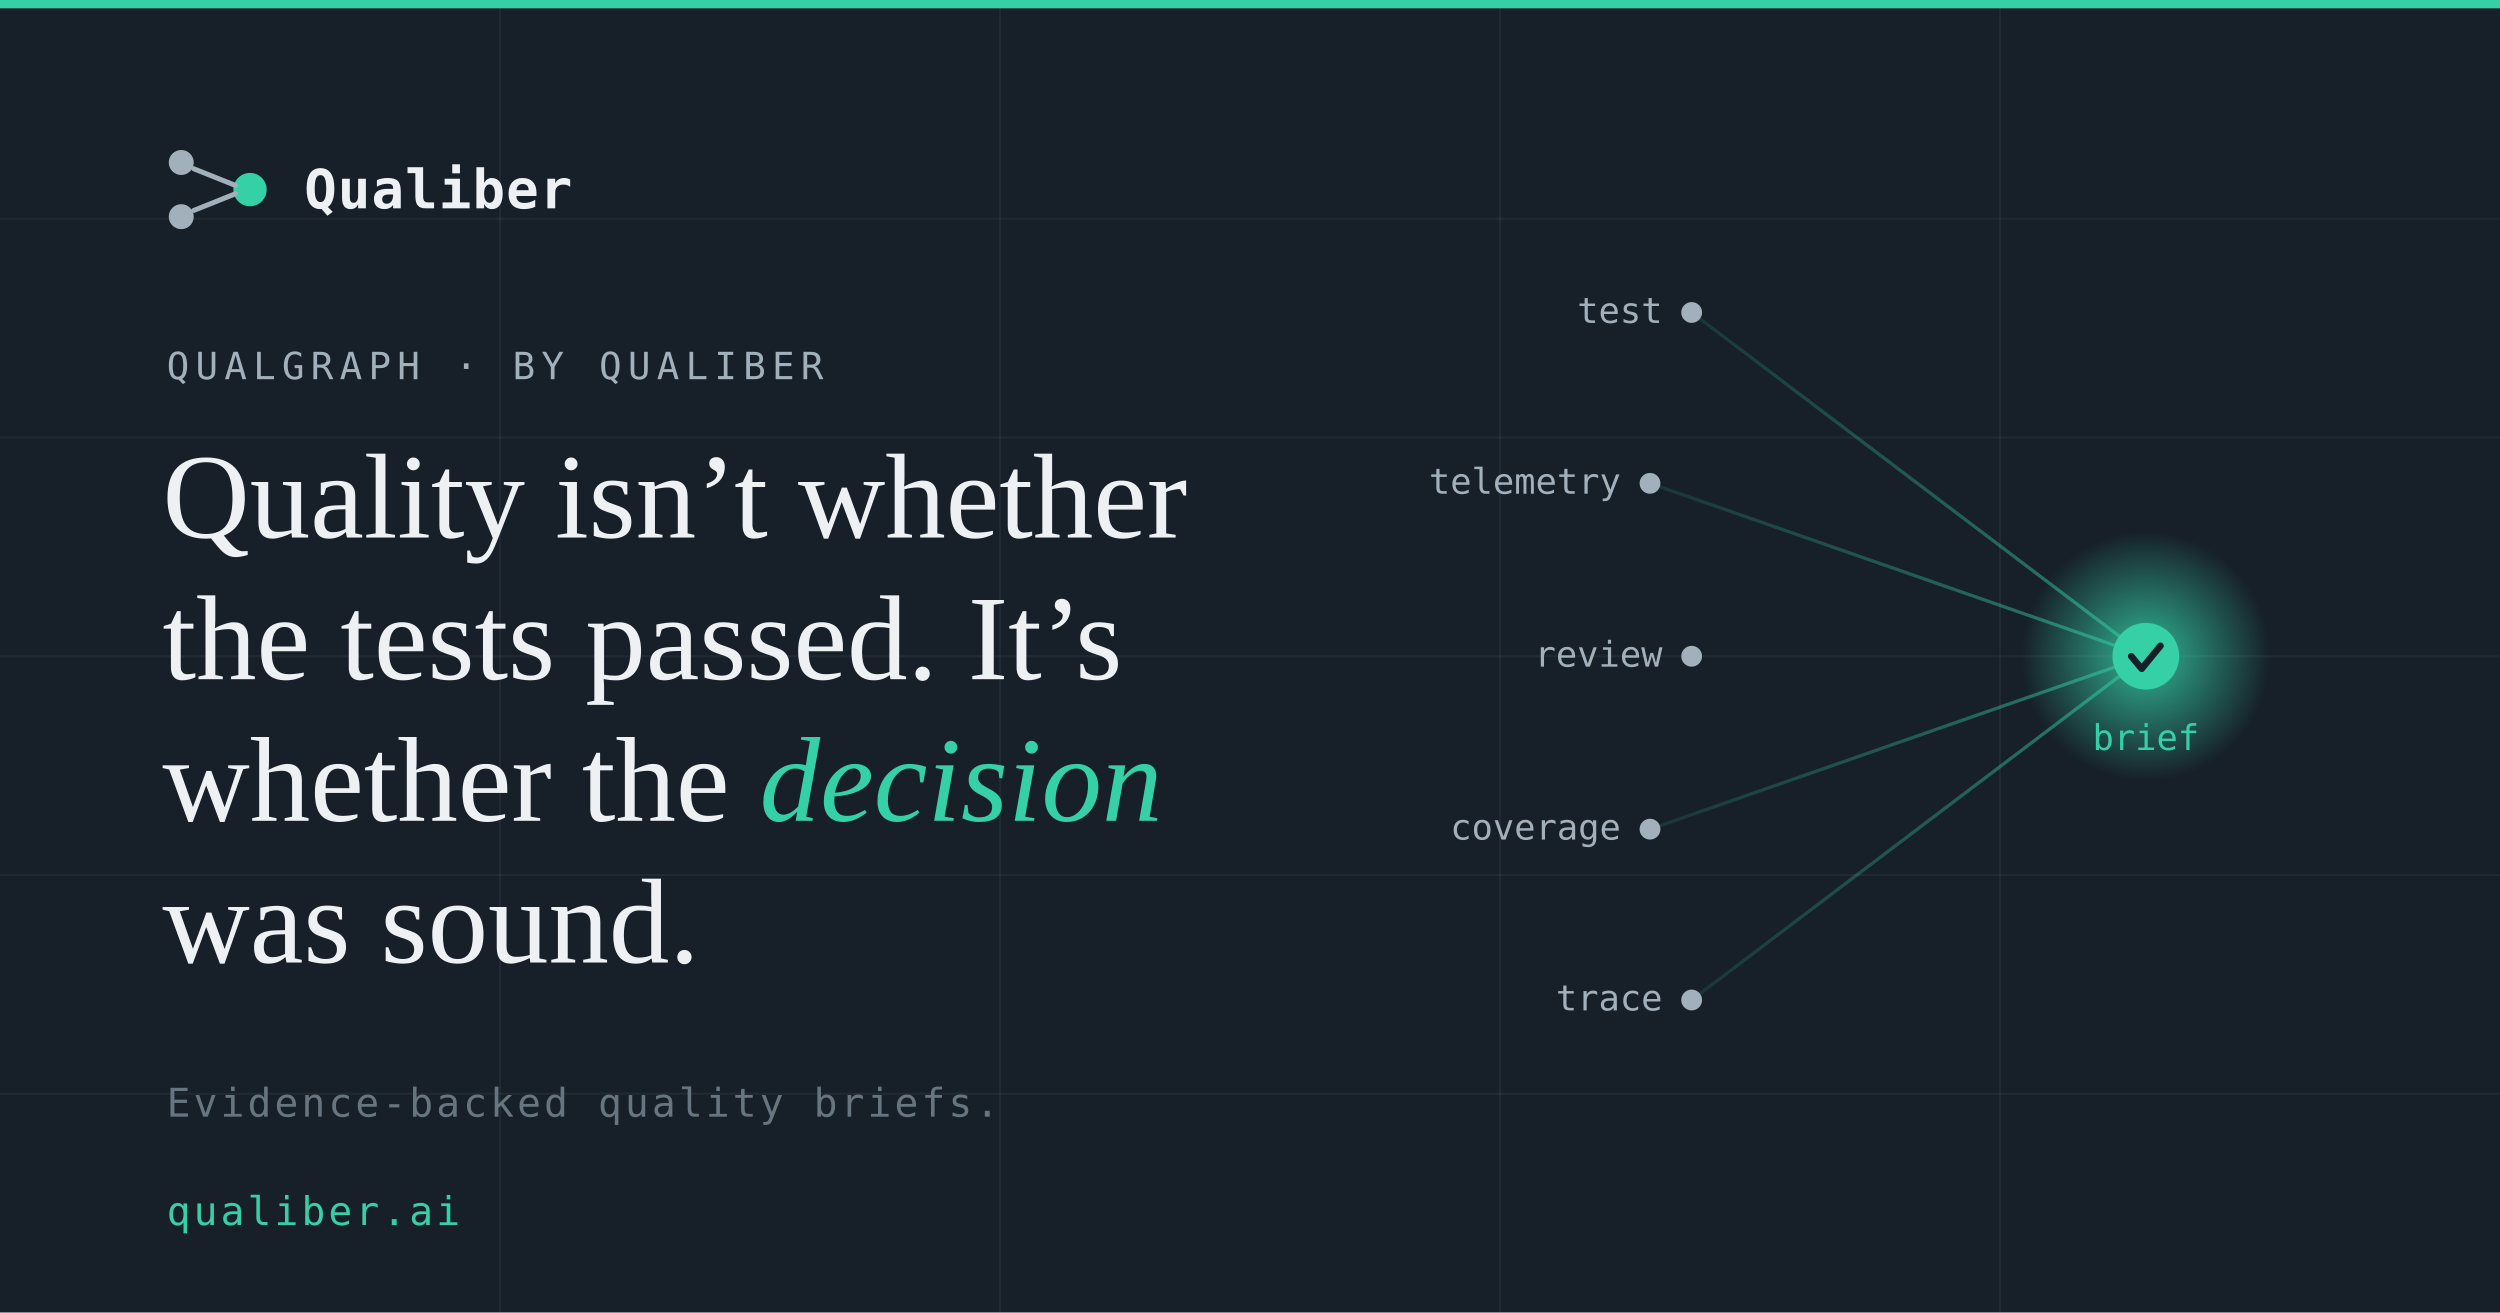
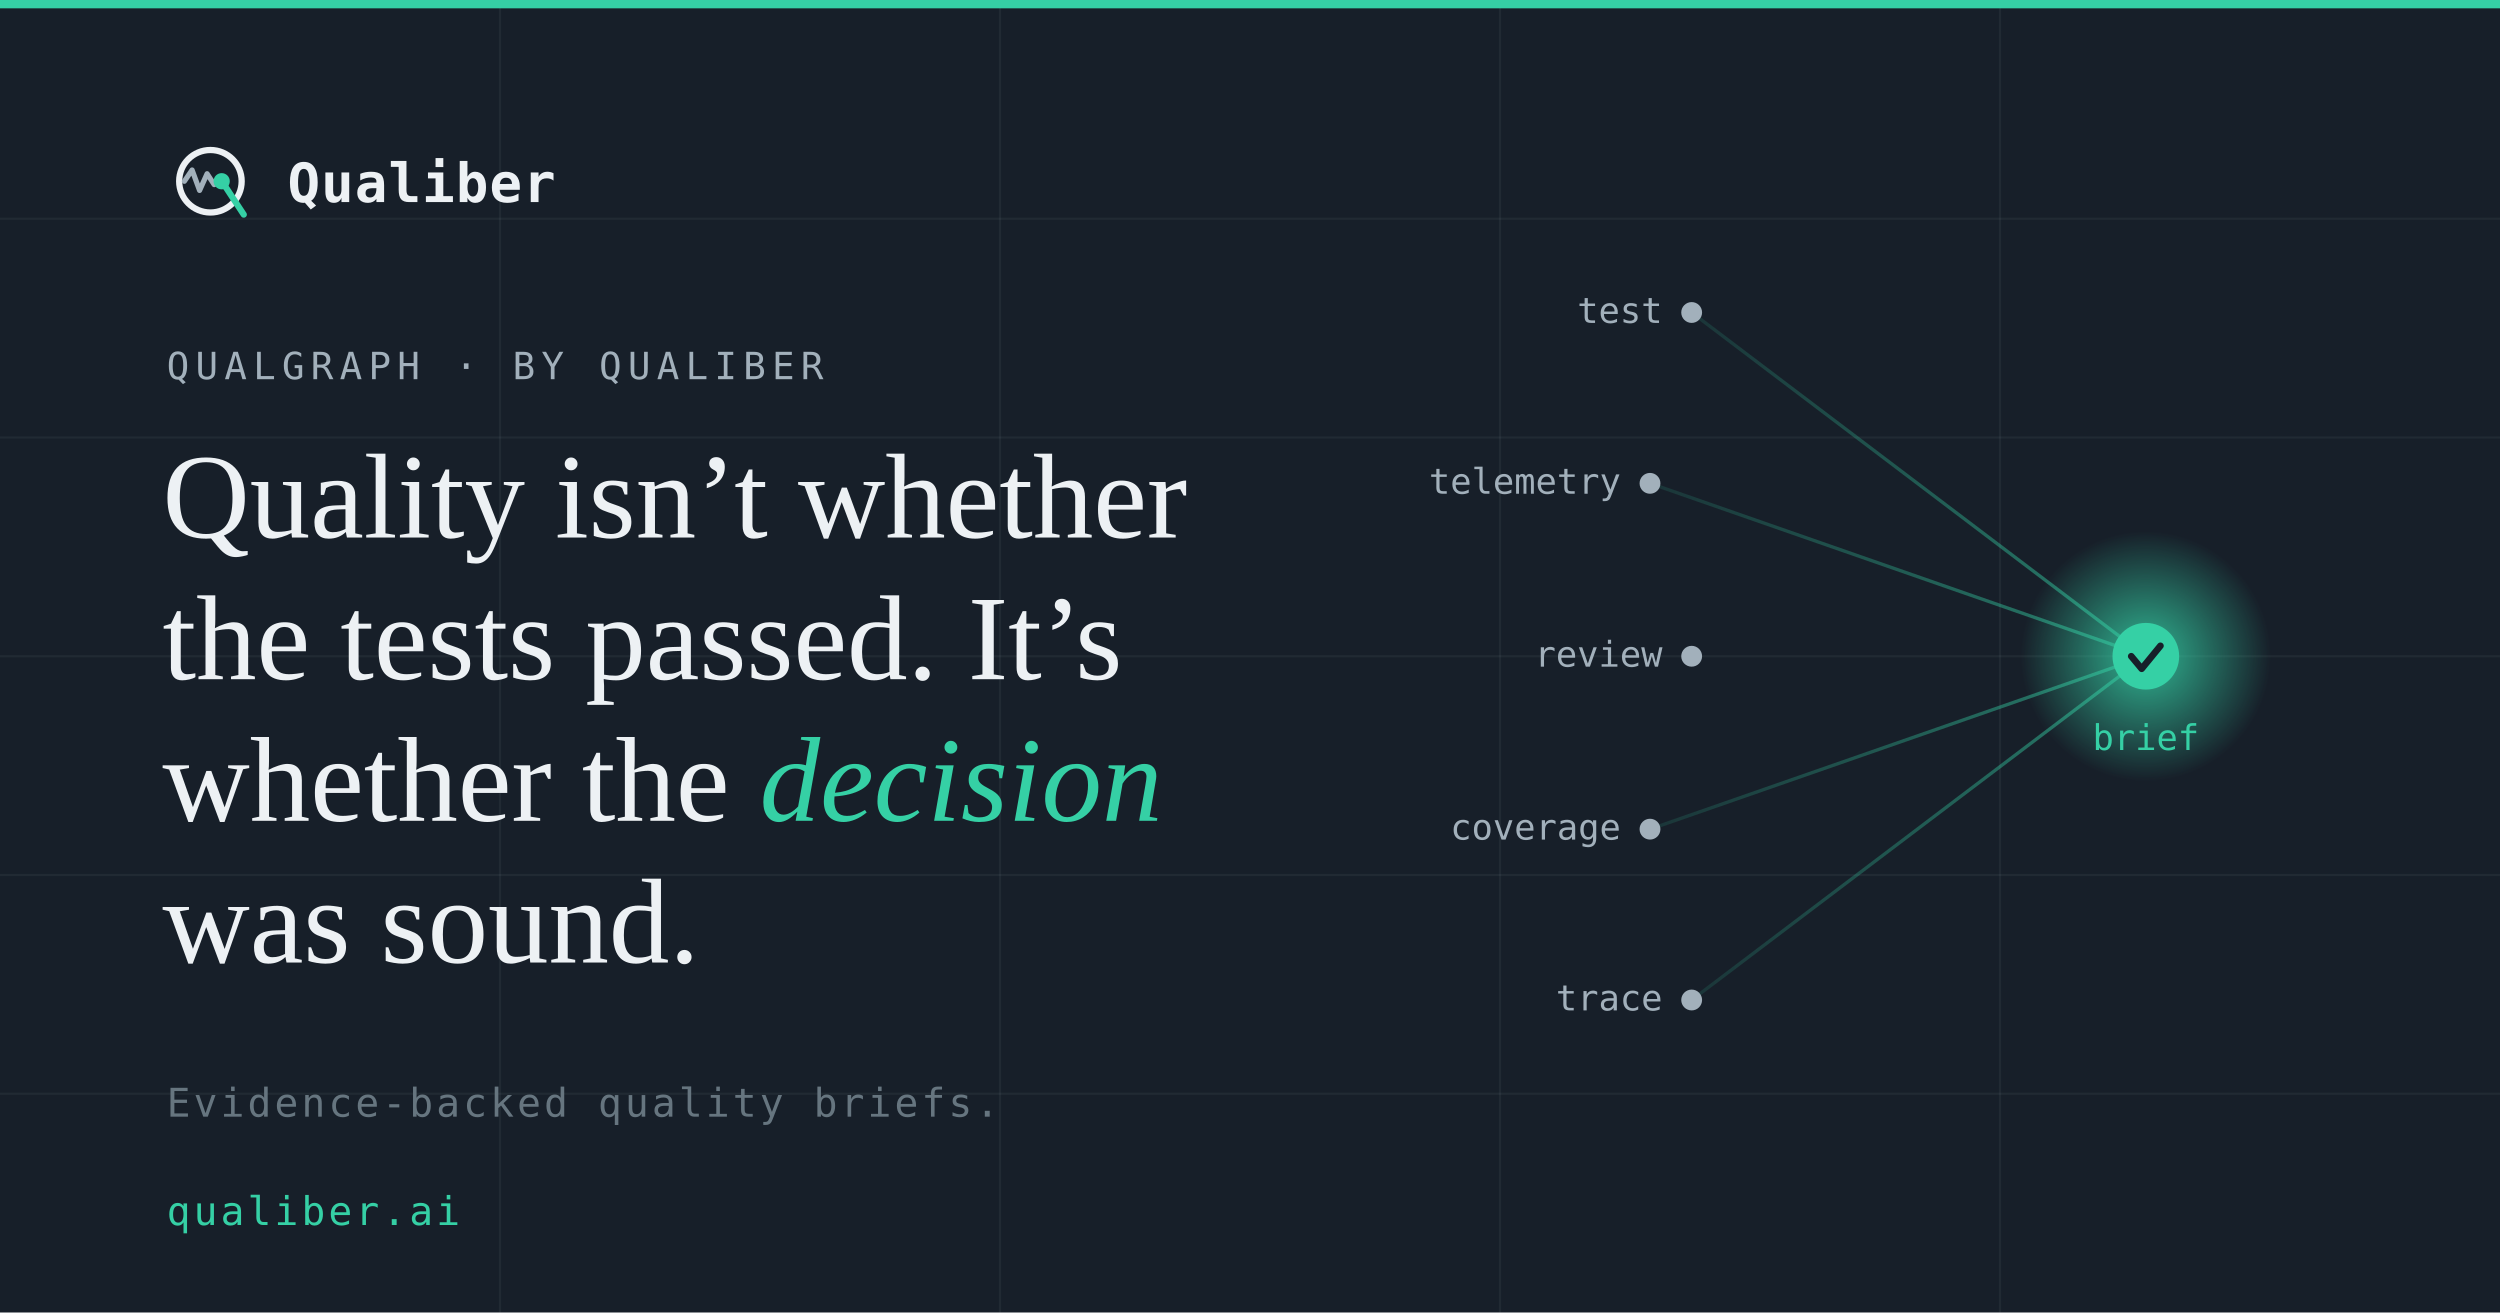
<svg xmlns="http://www.w3.org/2000/svg" width="1200" height="630" viewBox="0 0 1200 630">
  <defs>
    <radialGradient id="glow" cx="50%" cy="50%" r="50%">
      <stop offset="0%" stop-color="#35D0A5" stop-opacity="0.85" />
      <stop offset="100%" stop-color="#35D0A5" stop-opacity="0" />
    </radialGradient>
    <linearGradient id="edge" x1="0" y1="0" x2="1" y2="0">
      <stop offset="0%" stop-color="#35D0A5" stop-opacity="0.12" />
      <stop offset="100%" stop-color="#35D0A5" stop-opacity="0.55" />
    </linearGradient>
  </defs>
  <rect width="1200" height="630" fill="#171F29" />
  <g stroke="#EDF1F4" stroke-opacity="0.05" stroke-width="1">
    <line x1="0" y1="105" x2="1200" y2="105" />
    <line x1="0" y1="210" x2="1200" y2="210" />
    <line x1="0" y1="315" x2="1200" y2="315" />
    <line x1="0" y1="420" x2="1200" y2="420" />
    <line x1="0" y1="525" x2="1200" y2="525" />
    <line x1="240" y1="0" x2="240" y2="630" />
    <line x1="480" y1="0" x2="480" y2="630" />
    <line x1="720" y1="0" x2="720" y2="630" />
    <line x1="960" y1="0" x2="960" y2="630" />
  </g>
  <rect x="0" y="0" width="1200" height="4" fill="#35D0A5" />
  <g>
    <g stroke="url(#edge)" stroke-width="1.6">
      <line x1="812" y1="150" x2="1030" y2="315" />
      <line x1="792" y1="232" x2="1030" y2="315" />
      <line x1="812" y1="315" x2="1030" y2="315" />
      <line x1="792" y1="398" x2="1030" y2="315" />
      <line x1="812" y1="480" x2="1030" y2="315" />
    </g>
    <g font-family="ui-monospace, Menlo, monospace" font-size="17" fill="#A2B0BB">
      <circle cx="812" cy="150" r="5" fill="#A2B0BB" />
      <text x="798" y="155" text-anchor="end">test</text>
      <circle cx="792" cy="232" r="5" fill="#A2B0BB" />
      <text x="778" y="237" text-anchor="end">telemetry</text>
      <circle cx="812" cy="315" r="5" fill="#A2B0BB" />
      <text x="798" y="320" text-anchor="end">review</text>
      <circle cx="792" cy="398" r="5" fill="#A2B0BB" />
      <text x="778" y="403" text-anchor="end">coverage</text>
      <circle cx="812" cy="480" r="5" fill="#A2B0BB" />
      <text x="798" y="485" text-anchor="end">trace</text>
    </g>
    <circle cx="1030" cy="315" r="60" fill="url(#glow)" />
    <circle cx="1030" cy="315" r="16" fill="#35D0A5" />
    <path d="M1023 315 l5 6 l9 -11" fill="none" stroke="#171F29" stroke-width="3.2" stroke-linecap="round" stroke-linejoin="round" />
    <text x="1030" y="360" text-anchor="middle" font-family="ui-monospace, Menlo, monospace" font-size="17" fill="#35D0A5">brief</text>
  </g>
-   <g transform="translate(80, 70)">
-     <circle cx="7" cy="8" r="6" fill="#A2B0BB" />
-     <circle cx="7" cy="34" r="6" fill="#A2B0BB" />
-     <circle cx="40" cy="21" r="8" fill="#35D0A5" />
-     <path d="M13 11 L33 19 M13 31 L33 23" stroke="#A2B0BB" stroke-width="2.4" stroke-linecap="round" />
-     <text x="66" y="30" font-family="ui-monospace, Menlo, monospace" font-size="26" font-weight="600" fill="#EDF1F4" letter-spacing="0.5">Qualiber</text>
+   <g transform="translate(78, 64)">
+     <circle cx="23" cy="23" r="15" fill="none" stroke="#EDF1F4" stroke-width="3" />
+     <path d="M10.5 23 L14.2 17.6 L17.8 27.4 L21.4 19.4 L24.8 24.6 L28 23" fill="none" stroke="#A2B0BB" stroke-width="2.5" stroke-linecap="round" stroke-linejoin="round" />
+     <path d="M28.5 23 L39 39" fill="none" stroke="#35D0A5" stroke-width="3" stroke-linecap="round" />
+     <circle cx="28.4" cy="23" r="3.9" fill="#35D0A5" />
+     <text x="60" y="33" font-family="ui-monospace, Menlo, monospace" font-size="26" font-weight="600" fill="#EDF1F4" letter-spacing="0.5">Qualiber</text>
  </g>
  <text x="80" y="182" font-family="ui-monospace, Menlo, monospace" font-size="18" fill="#A2B0BB" letter-spacing="3">QUALGRAPH · BY QUALIBER</text>
  <g font-family="Georgia, 'Times New Roman', serif" font-size="58" fill="#EDF1F4">
    <text x="78" y="258">Quality isn’t whether</text>
    <text x="78" y="326">the tests passed. It’s</text>
    <text x="78" y="394">whether the <tspan font-style="italic" fill="#35D0A5">decision</tspan>
    </text>
    <text x="78" y="462">was sound.</text>
  </g>
  <text x="80" y="536" font-family="ui-monospace, Menlo, monospace" font-size="19" fill="#66757F" letter-spacing="1.5">Evidence-backed quality briefs.</text>
  <text x="80" y="588" font-family="ui-monospace, Menlo, monospace" font-size="19" fill="#35D0A5" letter-spacing="1.5">qualiber.ai</text>
</svg>
